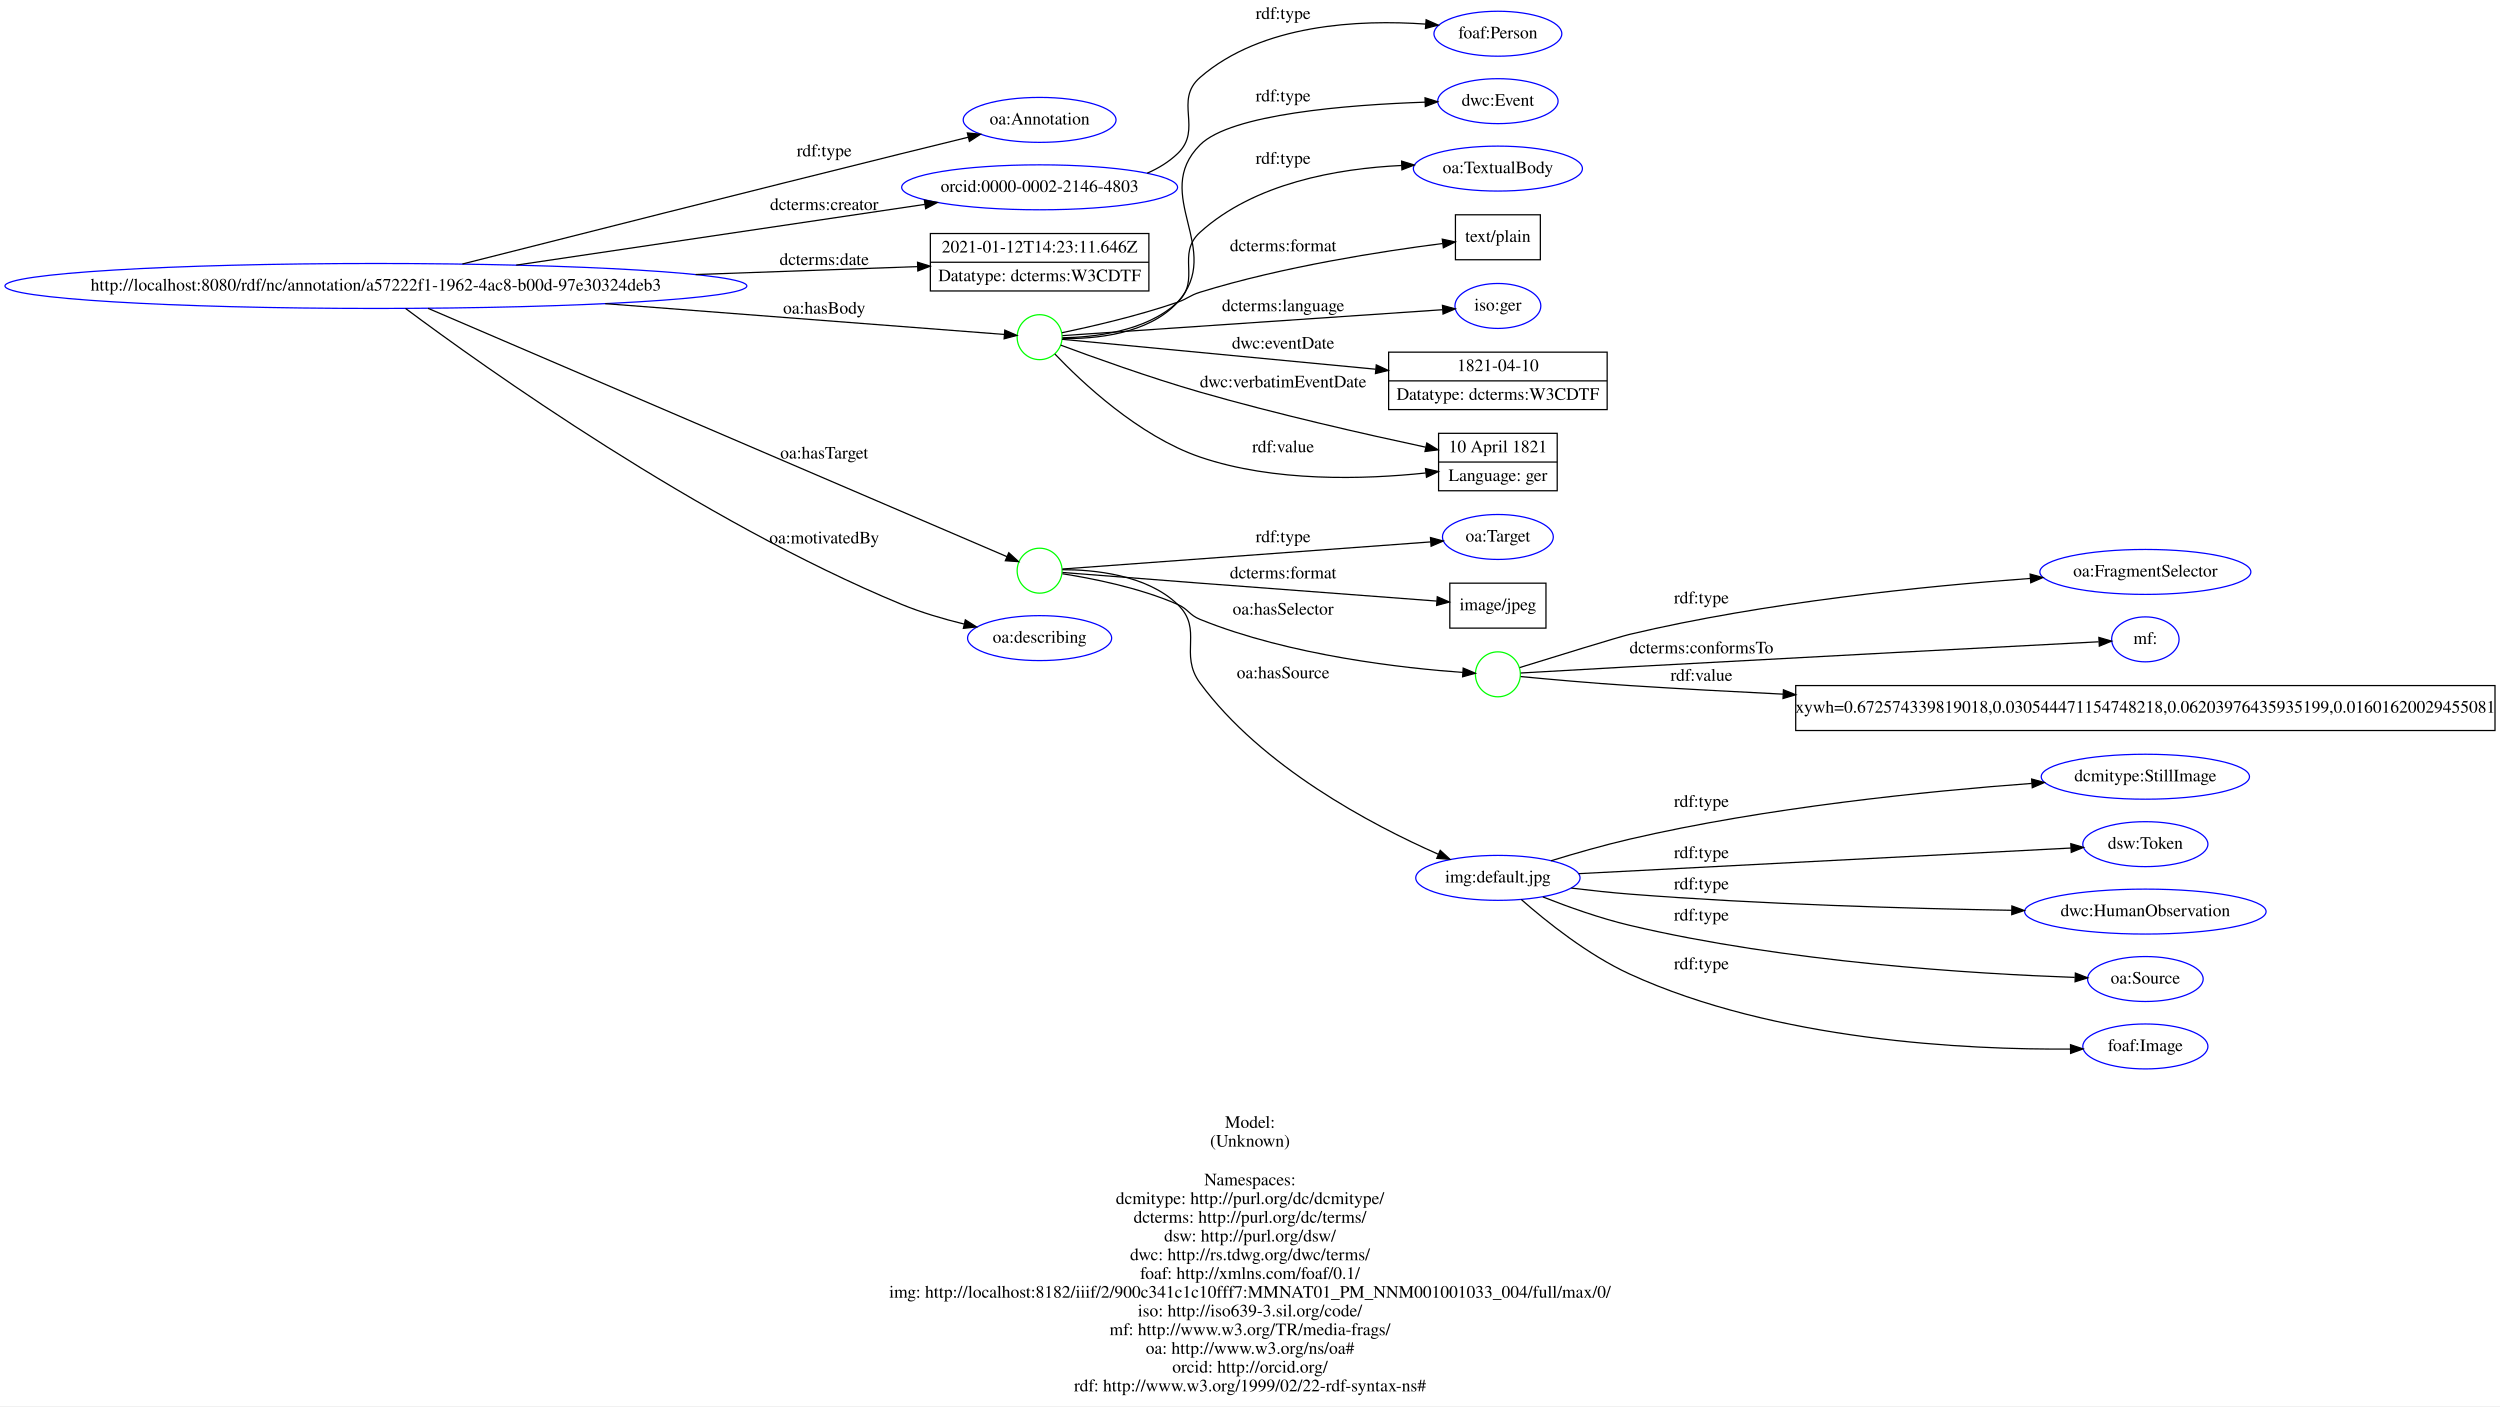
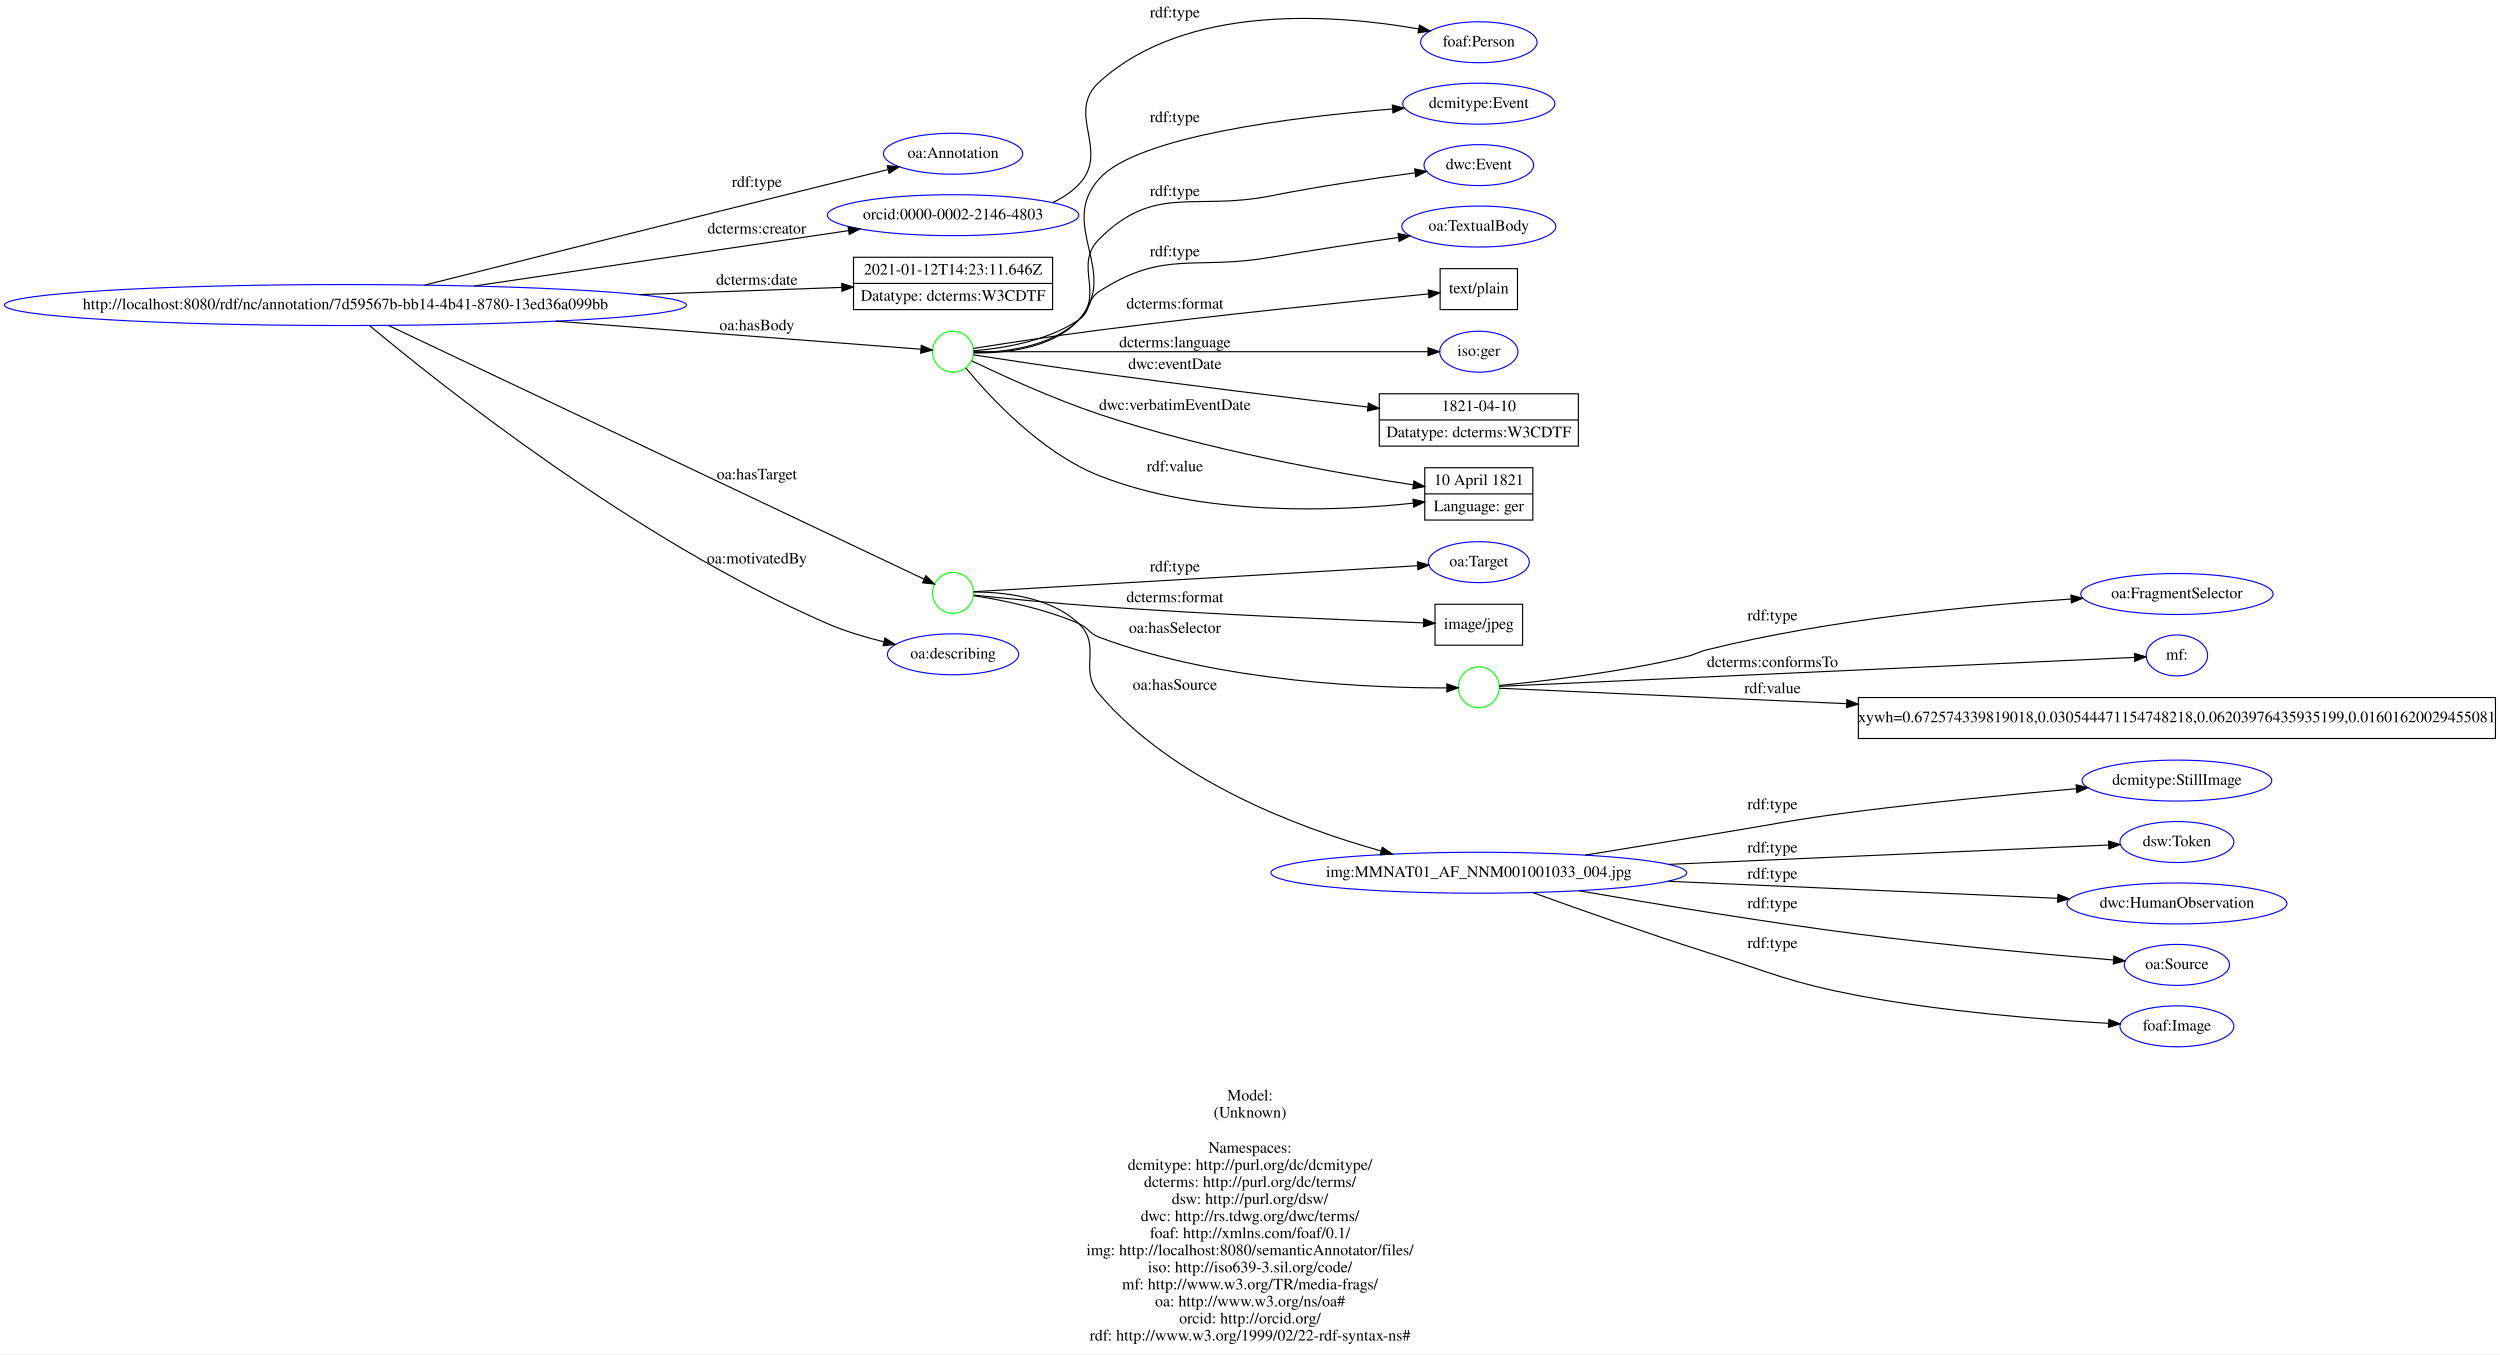
- <svg xmlns="http://www.w3.org/2000/svg" width="2002pt" height="1126pt" viewBox="0.00 0.00 2002.03 1126.00">
-   <g id="graph0" class="graph" transform="scale(1 1) rotate(0) translate(4 1122)">
-     <polygon fill="#ffffff" stroke="transparent" points="-4,4 -4,-1122 1998.028,-1122 1998.028,4 -4,4" />
-     <text text-anchor="middle" x="997.014" y="-218.8" font-family="Times,serif" font-size="14.00" fill="#000000">Model:</text>
-     <text text-anchor="middle" x="997.014" y="-203.8" font-family="Times,serif" font-size="14.00" fill="#000000">(Unknown)</text>
-     <text text-anchor="middle" x="997.014" y="-172.8" font-family="Times,serif" font-size="14.00" fill="#000000">Namespaces:</text>
-     <text text-anchor="middle" x="997.014" y="-157.8" font-family="Times,serif" font-size="14.00" fill="#000000">dcmitype: http://purl.org/dc/dcmitype/</text>
-     <text text-anchor="middle" x="997.014" y="-142.8" font-family="Times,serif" font-size="14.00" fill="#000000">dcterms: http://purl.org/dc/terms/</text>
-     <text text-anchor="middle" x="997.014" y="-127.8" font-family="Times,serif" font-size="14.00" fill="#000000">dsw: http://purl.org/dsw/</text>
-     <text text-anchor="middle" x="997.014" y="-112.8" font-family="Times,serif" font-size="14.00" fill="#000000">dwc: http://rs.tdwg.org/dwc/terms/</text>
-     <text text-anchor="middle" x="997.014" y="-97.8" font-family="Times,serif" font-size="14.00" fill="#000000">foaf: http://xmlns.com/foaf/0.1/</text>
-     <text text-anchor="middle" x="997.014" y="-82.8" font-family="Times,serif" font-size="14.00" fill="#000000">img: http://localhost:8182/iiif/2/900c341c1c10fff7:MMNAT01_PM_NNM001001033_004/full/max/0/</text>
-     <text text-anchor="middle" x="997.014" y="-67.8" font-family="Times,serif" font-size="14.00" fill="#000000">iso: http://iso639-3.sil.org/code/</text>
-     <text text-anchor="middle" x="997.014" y="-52.8" font-family="Times,serif" font-size="14.00" fill="#000000">mf: http://www.w3.org/TR/media-frags/</text>
-     <text text-anchor="middle" x="997.014" y="-37.8" font-family="Times,serif" font-size="14.00" fill="#000000">oa: http://www.w3.org/ns/oa#</text>
-     <text text-anchor="middle" x="997.014" y="-22.8" font-family="Times,serif" font-size="14.00" fill="#000000">orcid: http://orcid.org/</text>
-     <text text-anchor="middle" x="997.014" y="-7.8" font-family="Times,serif" font-size="14.00" fill="#000000">rdf: http://www.w3.org/1999/02/22-rdf-syntax-ns#</text>
+ <svg xmlns="http://www.w3.org/2000/svg" width="2197pt" height="1190pt" viewBox="0.00 0.00 2197.49 1190.00">
+   <g id="graph0" class="graph" transform="scale(1 1) rotate(0) translate(4 1186)">
+     <polygon fill="#ffffff" stroke="transparent" points="-4,4 -4,-1186 2193.495,-1186 2193.495,4 -4,4" />
+     <text text-anchor="middle" x="1094.747" y="-218.8" font-family="Times,serif" font-size="14.00" fill="#000000">Model:</text>
+     <text text-anchor="middle" x="1094.747" y="-203.8" font-family="Times,serif" font-size="14.00" fill="#000000">(Unknown)</text>
+     <text text-anchor="middle" x="1094.747" y="-172.8" font-family="Times,serif" font-size="14.00" fill="#000000">Namespaces:</text>
+     <text text-anchor="middle" x="1094.747" y="-157.8" font-family="Times,serif" font-size="14.00" fill="#000000">dcmitype: http://purl.org/dc/dcmitype/</text>
+     <text text-anchor="middle" x="1094.747" y="-142.8" font-family="Times,serif" font-size="14.00" fill="#000000">dcterms: http://purl.org/dc/terms/</text>
+     <text text-anchor="middle" x="1094.747" y="-127.8" font-family="Times,serif" font-size="14.00" fill="#000000">dsw: http://purl.org/dsw/</text>
+     <text text-anchor="middle" x="1094.747" y="-112.8" font-family="Times,serif" font-size="14.00" fill="#000000">dwc: http://rs.tdwg.org/dwc/terms/</text>
+     <text text-anchor="middle" x="1094.747" y="-97.8" font-family="Times,serif" font-size="14.00" fill="#000000">foaf: http://xmlns.com/foaf/0.1/</text>
+     <text text-anchor="middle" x="1094.747" y="-82.8" font-family="Times,serif" font-size="14.00" fill="#000000">img: http://localhost:8080/semanticAnnotator/files/</text>
+     <text text-anchor="middle" x="1094.747" y="-67.8" font-family="Times,serif" font-size="14.00" fill="#000000">iso: http://iso639-3.sil.org/code/</text>
+     <text text-anchor="middle" x="1094.747" y="-52.8" font-family="Times,serif" font-size="14.00" fill="#000000">mf: http://www.w3.org/TR/media-frags/</text>
+     <text text-anchor="middle" x="1094.747" y="-37.8" font-family="Times,serif" font-size="14.00" fill="#000000">oa: http://www.w3.org/ns/oa#</text>
+     <text text-anchor="middle" x="1094.747" y="-22.8" font-family="Times,serif" font-size="14.00" fill="#000000">orcid: http://orcid.org/</text>
+     <text text-anchor="middle" x="1094.747" y="-7.8" font-family="Times,serif" font-size="14.00" fill="#000000">rdf: http://www.w3.org/1999/02/22-rdf-syntax-ns#</text>
    <g id="node1" class="node">
-       <ellipse fill="none" stroke="#0000ff" cx="297.024" cy="-893" rx="297.047" ry="18" />
-       <text text-anchor="middle" x="297.024" y="-889.3" font-family="Times,serif" font-size="14.00" fill="#000000">http://localhost:8080/rdf/nc/annotation/a57222f1-1962-4ac8-b00d-97e30324deb3</text>
+       <ellipse fill="none" stroke="#0000ff" cx="299.623" cy="-918" rx="299.747" ry="18" />
+       <text text-anchor="middle" x="299.623" y="-914.3" font-family="Times,serif" font-size="14.00" fill="#000000">http://localhost:8080/rdf/nc/annotation/7d59567b-bb14-4b41-8780-13ed36a099bb</text>
    </g>
    <g id="node2" class="node">
-       <ellipse fill="none" stroke="#0000ff" cx="828.538" cy="-1026" rx="61.189" ry="18" />
-       <text text-anchor="middle" x="828.538" y="-1022.3" font-family="Times,serif" font-size="14.00" fill="#000000">oa:Annotation</text>
+       <ellipse fill="none" stroke="#0000ff" cx="833.737" cy="-1051" rx="61.189" ry="18" />
+       <text text-anchor="middle" x="833.737" y="-1047.3" font-family="Times,serif" font-size="14.00" fill="#000000">oa:Annotation</text>
    </g>
    <g id="edge1" class="edge">
-       <path fill="none" stroke="#000000" d="M366.273,-910.592C449.676,-931.743 594.044,-968.239 718.047,-999 735.351,-1003.292 754.191,-1007.915 771.332,-1012.101" />
-       <polygon fill="#000000" stroke="#000000" points="770.66,-1015.54 781.204,-1014.51 772.319,-1008.74 770.66,-1015.54" />
-       <text text-anchor="middle" x="656.047" y="-996.8" font-family="Times,serif" font-size="14.00" fill="#000000">rdf:type</text>
+       <path fill="none" stroke="#000000" d="M369.308,-935.562C453.234,-956.684 598.501,-993.151 723.247,-1024 740.553,-1028.28 759.395,-1032.899 776.536,-1037.086" />
+       <polygon fill="#000000" stroke="#000000" points="775.863,-1040.524 786.408,-1039.495 777.523,-1033.724 775.863,-1040.524" />
+       <text text-anchor="middle" x="661.247" y="-1021.8" font-family="Times,serif" font-size="14.00" fill="#000000">rdf:type</text>
    </g>
    <g id="node3" class="node">
-       <ellipse fill="none" stroke="#0000ff" cx="828.538" cy="-972" rx="110.48" ry="18" />
-       <text text-anchor="middle" x="828.538" y="-968.3" font-family="Times,serif" font-size="14.00" fill="#000000">orcid:0000-0002-2146-4803</text>
+       <ellipse fill="none" stroke="#0000ff" cx="833.737" cy="-997" rx="110.48" ry="18" />
+       <text text-anchor="middle" x="833.737" y="-993.3" font-family="Times,serif" font-size="14.00" fill="#000000">orcid:0000-0002-2146-4803</text>
    </g>
    <g id="edge2" class="edge">
-       <path fill="none" stroke="#000000" d="M409.419,-909.706C506.762,-924.174 645.837,-944.845 736.646,-958.342" />
-       <polygon fill="#000000" stroke="#000000" points="736.245,-961.821 746.651,-959.829 737.274,-954.897 736.245,-961.821" />
-       <text text-anchor="middle" x="656.047" y="-953.8" font-family="Times,serif" font-size="14.00" fill="#000000">dcterms:creator</text>
+       <path fill="none" stroke="#000000" d="M412.569,-934.706C510.535,-949.196 650.565,-969.907 741.809,-983.403" />
+       <polygon fill="#000000" stroke="#000000" points="741.456,-986.889 751.86,-984.89 742.48,-979.964 741.456,-986.889" />
+       <text text-anchor="middle" x="661.247" y="-980.8" font-family="Times,serif" font-size="14.00" fill="#000000">dcterms:creator</text>
    </g>
    <g id="node4" class="node">
-       <polygon fill="none" stroke="#000000" points="741.038,-889 741.038,-935 916.038,-935 916.038,-889 741.038,-889" />
-       <text text-anchor="middle" x="828.538" y="-919.8" font-family="Times,serif" font-size="14.00" fill="#000000">2021-01-12T14:23:11.646Z</text>
-       <polyline fill="none" stroke="#000000" points="741.038,-912 916.038,-912 " />
-       <text text-anchor="middle" x="828.538" y="-896.8" font-family="Times,serif" font-size="14.00" fill="#000000">Datatype: dcterms:W3CDTF</text>
+       <polygon fill="none" stroke="#000000" points="746.237,-914 746.237,-960 921.237,-960 921.237,-914 746.237,-914" />
+       <text text-anchor="middle" x="833.737" y="-944.8" font-family="Times,serif" font-size="14.00" fill="#000000">2021-01-12T14:23:11.646Z</text>
+       <polyline fill="none" stroke="#000000" points="746.237,-937 921.237,-937 " />
+       <text text-anchor="middle" x="833.737" y="-921.8" font-family="Times,serif" font-size="14.00" fill="#000000">Datatype: dcterms:W3CDTF</text>
    </g>
    <g id="edge3" class="edge">
-       <path fill="none" stroke="#000000" d="M553.05,-902.152C616.314,-904.414 680.314,-906.702 730.684,-908.502" />
-       <polygon fill="#000000" stroke="#000000" points="730.777,-912.008 740.896,-908.867 731.027,-905.012 730.777,-912.008" />
-       <text text-anchor="middle" x="656.047" y="-909.8" font-family="Times,serif" font-size="14.00" fill="#000000">dcterms:date</text>
+       <path fill="none" stroke="#000000" d="M557.684,-927.18C621.142,-929.437 685.278,-931.719 735.738,-933.514" />
+       <polygon fill="#000000" stroke="#000000" points="735.85,-937.02 745.968,-933.878 736.098,-930.024 735.85,-937.02" />
+       <text text-anchor="middle" x="661.247" y="-935.8" font-family="Times,serif" font-size="14.00" fill="#000000">dcterms:date</text>
    </g>
    <g id="node5" class="node">
-       <ellipse fill="none" stroke="#00ff00" cx="828.538" cy="-852" rx="18" ry="18" />
+       <ellipse fill="none" stroke="#00ff00" cx="833.737" cy="-877" rx="18" ry="18" />
    </g>
    <g id="edge4" class="edge">
-       <path fill="none" stroke="#000000" d="M480.685,-878.833C598.762,-869.725 740.814,-858.767 800.241,-854.183" />
-       <polygon fill="#000000" stroke="#000000" points="800.65,-857.662 810.351,-853.403 800.111,-850.682 800.65,-857.662" />
-       <text text-anchor="middle" x="656.047" y="-870.8" font-family="Times,serif" font-size="14.00" fill="#000000">oa:hasBody</text>
+       <path fill="none" stroke="#000000" d="M484.557,-903.804C603.166,-894.699 745.717,-883.757 805.345,-879.179" />
+       <polygon fill="#000000" stroke="#000000" points="805.787,-882.656 815.49,-878.401 805.251,-875.676 805.787,-882.656" />
+       <text text-anchor="middle" x="661.247" y="-895.8" font-family="Times,serif" font-size="14.00" fill="#000000">oa:hasBody</text>
+     </g>
+     <g id="node13" class="node">
+       <ellipse fill="none" stroke="#00ff00" cx="833.737" cy="-665" rx="18" ry="18" />
+     </g>
+     <g id="edge13" class="edge">
+       <path fill="none" stroke="#000000" d="M337.607,-900.008C440.415,-851.309 722.166,-717.849 808.352,-677.024" />
+       <polygon fill="#000000" stroke="#000000" points="809.885,-680.171 817.424,-672.727 806.888,-673.845 809.885,-680.171" />
+       <text text-anchor="middle" x="661.247" y="-764.8" font-family="Times,serif" font-size="14.00" fill="#000000">oa:hasTarget</text>
+     </g>
+     <g id="node21" class="node">
+       <ellipse fill="none" stroke="#0000ff" cx="833.737" cy="-611" rx="57.69" ry="18" />
+       <text text-anchor="middle" x="833.737" y="-607.3" font-family="Times,serif" font-size="14.00" fill="#000000">oa:describing</text>
+     </g>
+     <g id="edge21" class="edge">
+       <path fill="none" stroke="#000000" d="M320.968,-899.84C380.479,-850.15 554.953,-710.816 723.247,-638 738.78,-631.279 756.298,-626.032 772.73,-622.025" />
+       <polygon fill="#000000" stroke="#000000" points="773.844,-625.36 782.793,-619.689 772.261,-618.541 773.844,-625.36" />
+       <text text-anchor="middle" x="661.247" y="-690.8" font-family="Times,serif" font-size="14.00" fill="#000000">oa:motivatedBy</text>
+     </g>
+     <g id="node22" class="node">
+       <ellipse fill="none" stroke="#0000ff" cx="1295.861" cy="-1149" rx="51.191" ry="18" />
+       <text text-anchor="middle" x="1295.861" y="-1145.3" font-family="Times,serif" font-size="14.00" fill="#000000">foaf:Person</text>
+     </g>
+     <g id="edge22" class="edge">
+       <path fill="none" stroke="#000000" d="M921.31,-1008.082C929.85,-1012.041 937.736,-1017.229 944.227,-1024 972.456,-1053.448 932.075,-1086.526 962.227,-1114 1038.805,-1183.777 1170.049,-1173.483 1243.014,-1160.703" />
+       <polygon fill="#000000" stroke="#000000" points="1243.705,-1164.135 1252.912,-1158.892 1242.445,-1157.249 1243.705,-1164.135" />
+       <text text-anchor="middle" x="1028.727" y="-1170.8" font-family="Times,serif" font-size="14.00" fill="#000000">rdf:type</text>
+     </g>
+     <g id="node6" class="node">
+       <ellipse fill="none" stroke="#0000ff" cx="1295.861" cy="-1095" rx="66.888" ry="18" />
+       <text text-anchor="middle" x="1295.861" y="-1091.3" font-family="Times,serif" font-size="14.00" fill="#000000">dcmitype:Event</text>
+     </g>
+     <g id="edge5" class="edge">
+       <path fill="none" stroke="#000000" d="M852.111,-875.92C876.938,-875.555 920.781,-878.979 944.227,-905 981.504,-946.372 925.045,-987.543 962.227,-1029 995.788,-1066.419 1132.282,-1083.259 1219.948,-1090.341" />
+       <polygon fill="#000000" stroke="#000000" points="1219.88,-1093.846 1230.122,-1091.137 1220.426,-1086.868 1219.88,-1093.846" />
+       <text text-anchor="middle" x="1028.727" y="-1078.8" font-family="Times,serif" font-size="14.00" fill="#000000">rdf:type</text>
+     </g>
+     <g id="node7" class="node">
+       <ellipse fill="none" stroke="#0000ff" cx="1295.861" cy="-1041" rx="48.192" ry="18" />
+       <text text-anchor="middle" x="1295.861" y="-1037.3" font-family="Times,serif" font-size="14.00" fill="#000000">dwc:Event</text>
+     </g>
+     <g id="edge6" class="edge">
+       <path fill="none" stroke="#000000" d="M851.733,-876.278C876.121,-876.33 919.459,-880.234 944.227,-905 967.247,-928.018 939.188,-953.001 962.227,-976 1011.204,-1024.891 1045.358,-1000.478 1113.227,-1014 1155.284,-1022.379 1203.265,-1029.374 1239.491,-1034.144" />
+       <polygon fill="#000000" stroke="#000000" points="1239.491,-1037.673 1249.858,-1035.491 1240.392,-1030.732 1239.491,-1037.673" />
+       <text text-anchor="middle" x="1028.727" y="-1013.8" font-family="Times,serif" font-size="14.00" fill="#000000">rdf:type</text>
+     </g>
+     <g id="node8" class="node">
+       <ellipse fill="none" stroke="#0000ff" cx="1295.861" cy="-987" rx="67.688" ry="18" />
+       <text text-anchor="middle" x="1295.861" y="-983.3" font-family="Times,serif" font-size="14.00" fill="#000000">oa:TextualBody</text>
+     </g>
+     <g id="edge7" class="edge">
+       <path fill="none" stroke="#000000" d="M851.721,-877.816C874.947,-879.656 915.76,-885.63 944.227,-905 955.547,-912.702 950.711,-922.595 962.227,-930 1019.779,-967.006 1045.808,-948.327 1113.227,-960 1150.005,-966.368 1191.116,-972.53 1225.006,-977.355" />
+       <polygon fill="#000000" stroke="#000000" points="1224.887,-980.873 1235.279,-978.808 1225.868,-973.942 1224.887,-980.873" />
+       <text text-anchor="middle" x="1028.727" y="-960.8" font-family="Times,serif" font-size="14.00" fill="#000000">rdf:type</text>
+     </g>
+     <g id="node9" class="node">
+       <polygon fill="none" stroke="#000000" points="1261.861,-914 1261.861,-950 1329.861,-950 1329.861,-914 1261.861,-914" />
+       <text text-anchor="middle" x="1295.861" y="-928.3" font-family="Times,serif" font-size="14.00" fill="#000000">text/plain</text>
+     </g>
+     <g id="edge8" class="edge">
+       <path fill="none" stroke="#000000" d="M851.583,-879.865C876.368,-883.793 922.636,-890.939 962.227,-896 1065.688,-909.226 1187.615,-921.56 1251.578,-927.781" />
+       <polygon fill="#000000" stroke="#000000" points="1251.417,-931.282 1261.708,-928.762 1252.092,-924.314 1251.417,-931.282" />
+       <text text-anchor="middle" x="1028.727" y="-914.8" font-family="Times,serif" font-size="14.00" fill="#000000">dcterms:format</text>
+     </g>
+     <g id="node10" class="node">
+       <ellipse fill="none" stroke="#0000ff" cx="1295.861" cy="-877" rx="34.394" ry="18" />
+       <text text-anchor="middle" x="1295.861" y="-873.3" font-family="Times,serif" font-size="14.00" fill="#000000">iso:ger</text>
+     </g>
+     <g id="edge9" class="edge">
+       <path fill="none" stroke="#000000" d="M851.853,-877C918.591,-877 1151.973,-877 1250.946,-877" />
+       <polygon fill="#000000" stroke="#000000" points="1251.215,-880.5 1261.215,-877 1251.215,-873.5 1251.215,-880.5" />
+       <text text-anchor="middle" x="1028.727" y="-880.8" font-family="Times,serif" font-size="14.00" fill="#000000">dcterms:language</text>
+     </g>
+     <g id="node11" class="node">
+       <polygon fill="none" stroke="#000000" points="1208.361,-794 1208.361,-840 1383.361,-840 1383.361,-794 1208.361,-794" />
+       <text text-anchor="middle" x="1295.861" y="-824.8" font-family="Times,serif" font-size="14.00" fill="#000000">1821-04-10</text>
+       <polyline fill="none" stroke="#000000" points="1208.361,-817 1383.361,-817 " />
+       <text text-anchor="middle" x="1295.861" y="-801.8" font-family="Times,serif" font-size="14.00" fill="#000000">Datatype: dcterms:W3CDTF</text>
+     </g>
+     <g id="edge10" class="edge">
+       <path fill="none" stroke="#000000" d="M851.594,-874.218C876.392,-870.387 922.675,-863.354 962.227,-858 1041.575,-847.26 1131.706,-836.255 1198.269,-828.354" />
+       <polygon fill="#000000" stroke="#000000" points="1198.81,-831.814 1208.329,-827.162 1197.986,-824.863 1198.81,-831.814" />
+       <text text-anchor="middle" x="1028.727" y="-861.8" font-family="Times,serif" font-size="14.00" fill="#000000">dwc:eventDate</text>
    </g>
    <g id="node12" class="node">
-       <ellipse fill="none" stroke="#00ff00" cx="828.538" cy="-665" rx="18" ry="18" />
+       <polygon fill="none" stroke="#000000" points="1248.361,-729 1248.361,-775 1343.361,-775 1343.361,-729 1248.361,-729" />
+       <text text-anchor="middle" x="1295.861" y="-759.8" font-family="Times,serif" font-size="14.00" fill="#000000">10 April 1821</text>
+       <polyline fill="none" stroke="#000000" points="1248.361,-752 1343.361,-752 " />
+       <text text-anchor="middle" x="1295.861" y="-736.8" font-family="Times,serif" font-size="14.00" fill="#000000">Language: ger</text>
+     </g>
+     <g id="edge11" class="edge">
+       <path fill="none" stroke="#000000" d="M850.033,-868.995C874.106,-857.407 920.8,-835.838 962.227,-822 1056.601,-790.477 1170.91,-770.168 1238.269,-759.939" />
+       <polygon fill="#000000" stroke="#000000" points="1238.891,-763.385 1248.262,-758.443 1237.854,-756.462 1238.891,-763.385" />
+       <text text-anchor="middle" x="1028.727" y="-825.8" font-family="Times,serif" font-size="14.00" fill="#000000">dwc:verbatimEventDate</text>
    </g>
    <g id="edge12" class="edge">
-       <path fill="none" stroke="#000000" d="M338.731,-875.109C443.721,-830.072 716.661,-712.991 802.38,-676.22" />
-       <polygon fill="#000000" stroke="#000000" points="803.849,-679.399 811.66,-672.24 801.09,-672.966 803.849,-679.399" />
-       <text text-anchor="middle" x="656.047" y="-754.8" font-family="Times,serif" font-size="14.00" fill="#000000">oa:hasTarget</text>
+       <path fill="none" stroke="#000000" d="M844.965,-862.678C865.272,-838.03 910.796,-788.287 962.227,-768 1053.431,-732.024 1169.688,-736.589 1238.126,-743.837" />
+       <polygon fill="#000000" stroke="#000000" points="1237.952,-747.339 1248.278,-744.97 1238.728,-740.382 1237.952,-747.339" />
+       <text text-anchor="middle" x="1028.727" y="-771.8" font-family="Times,serif" font-size="14.00" fill="#000000">rdf:value</text>
+     </g>
+     <g id="node14" class="node">
+       <ellipse fill="none" stroke="#0000ff" cx="1295.861" cy="-692" rx="44.393" ry="18" />
+       <text text-anchor="middle" x="1295.861" y="-688.3" font-family="Times,serif" font-size="14.00" fill="#000000">oa:Target</text>
+     </g>
+     <g id="edge14" class="edge">
+       <path fill="none" stroke="#000000" d="M851.853,-666.058C916.629,-669.843 1138.393,-682.8 1241.874,-688.846" />
+       <polygon fill="#000000" stroke="#000000" points="1241.919,-692.354 1252.107,-689.444 1242.328,-685.366 1241.919,-692.354" />
+       <text text-anchor="middle" x="1028.727" y="-683.8" font-family="Times,serif" font-size="14.00" fill="#000000">rdf:type</text>
+     </g>
+     <g id="node15" class="node">
+       <polygon fill="none" stroke="#000000" points="1257.361,-619 1257.361,-655 1334.361,-655 1334.361,-619 1257.361,-619" />
+       <text text-anchor="middle" x="1295.861" y="-633.3" font-family="Times,serif" font-size="14.00" fill="#000000">image/jpeg</text>
+     </g>
+     <g id="edge15" class="edge">
+       <path fill="none" stroke="#000000" d="M852.015,-663.031C876.912,-660.408 922.894,-655.779 962.227,-653 1063.323,-645.859 1181.882,-641.011 1246.941,-638.653" />
+       <polygon fill="#000000" stroke="#000000" points="1247.429,-642.138 1257.297,-638.283 1247.178,-635.143 1247.429,-642.138" />
+       <text text-anchor="middle" x="1028.727" y="-656.8" font-family="Times,serif" font-size="14.00" fill="#000000">dcterms:format</text>
+     </g>
+     <g id="node16" class="node">
+       <ellipse fill="none" stroke="#00ff00" cx="1295.861" cy="-582" rx="18" ry="18" />
+     </g>
+     <g id="edge16" class="edge">
+       <path fill="none" stroke="#000000" d="M851.966,-662.538C874.398,-659.064 913.311,-651.578 944.227,-638 953.03,-634.134 953.227,-629.383 962.227,-626 1069.604,-585.636 1208.531,-581.306 1267.447,-581.479" />
+       <polygon fill="#000000" stroke="#000000" points="1267.784,-584.981 1277.811,-581.56 1267.839,-577.982 1267.784,-584.981" />
+       <text text-anchor="middle" x="1028.727" y="-629.8" font-family="Times,serif" font-size="14.00" fill="#000000">oa:hasSelector</text>
    </g>
    <g id="node20" class="node">
-       <ellipse fill="none" stroke="#0000ff" cx="828.538" cy="-611" rx="57.69" ry="18" />
-       <text text-anchor="middle" x="828.538" y="-607.3" font-family="Times,serif" font-size="14.00" fill="#000000">oa:describing</text>
+       <ellipse fill="none" stroke="#0000ff" cx="1295.861" cy="-419" rx="182.768" ry="18" />
+       <text text-anchor="middle" x="1295.861" y="-415.3" font-family="Times,serif" font-size="14.00" fill="#000000">img:MMNAT01_AF_NNM001001033_004.jpg</text>
    </g>
    <g id="edge20" class="edge">
-       <path fill="none" stroke="#000000" d="M320.765,-874.98C382.721,-828.795 555.764,-705.11 718.047,-638 733.763,-631.501 751.41,-626.319 767.91,-622.303" />
-       <polygon fill="#000000" stroke="#000000" points="769.062,-625.629 778.008,-619.952 767.475,-618.811 769.062,-625.629" />
-       <text text-anchor="middle" x="656.047" y="-686.8" font-family="Times,serif" font-size="14.00" fill="#000000">oa:motivatedBy</text>
-     </g>
-     <g id="node21" class="node">
-       <ellipse fill="none" stroke="#0000ff" cx="1195.528" cy="-1095" rx="51.191" ry="18" />
-       <text text-anchor="middle" x="1195.528" y="-1091.3" font-family="Times,serif" font-size="14.00" fill="#000000">foaf:Person</text>
-     </g>
-     <g id="edge21" class="edge">
-       <path fill="none" stroke="#000000" d="M914.7,-983.312C923.657,-987.211 932.026,-992.322 939.028,-999 959.482,-1018.51 935.68,-1041.472 957.028,-1060 1006.466,-1102.907 1084.53,-1106.447 1137.781,-1102.709" />
-       <polygon fill="#000000" stroke="#000000" points="1138.068,-1106.198 1147.754,-1101.904 1137.505,-1099.22 1138.068,-1106.198" />
-       <text text-anchor="middle" x="1023.528" y="-1106.8" font-family="Times,serif" font-size="14.00" fill="#000000">rdf:type</text>
-     </g>
-     <g id="node6" class="node">
-       <ellipse fill="none" stroke="#0000ff" cx="1195.528" cy="-1041" rx="48.192" ry="18" />
-       <text text-anchor="middle" x="1195.528" y="-1037.3" font-family="Times,serif" font-size="14.00" fill="#000000">dwc:Event</text>
-     </g>
-     <g id="edge5" class="edge">
-       <path fill="none" stroke="#000000" d="M846.92,-850.912C871.756,-850.538 915.611,-853.952 939.028,-880 976.846,-922.068 917.104,-965.924 957.028,-1006 981.579,-1030.645 1074.822,-1038.041 1137.187,-1040.198" />
-       <polygon fill="#000000" stroke="#000000" points="1137.195,-1043.7 1147.298,-1040.512 1137.412,-1036.703 1137.195,-1043.7" />
-       <text text-anchor="middle" x="1023.528" y="-1040.8" font-family="Times,serif" font-size="14.00" fill="#000000">rdf:type</text>
-     </g>
-     <g id="node7" class="node">
-       <ellipse fill="none" stroke="#0000ff" cx="1195.528" cy="-987" rx="67.688" ry="18" />
-       <text text-anchor="middle" x="1195.528" y="-983.3" font-family="Times,serif" font-size="14.00" fill="#000000">oa:TextualBody</text>
-     </g>
-     <g id="edge6" class="edge">
-       <path fill="none" stroke="#000000" d="M846.726,-851.509C870.936,-851.865 913.639,-856.158 939.028,-880 958.085,-897.896 937.638,-918.464 957.028,-936 1000.528,-975.341 1066.778,-987.039 1118.424,-989.492" />
-       <polygon fill="#000000" stroke="#000000" points="1118.426,-992.994 1128.548,-989.865 1118.683,-985.999 1118.426,-992.994" />
-       <text text-anchor="middle" x="1023.528" y="-990.8" font-family="Times,serif" font-size="14.00" fill="#000000">rdf:type</text>
-     </g>
-     <g id="node8" class="node">
-       <polygon fill="none" stroke="#000000" points="1161.528,-914 1161.528,-950 1229.528,-950 1229.528,-914 1161.528,-914" />
-       <text text-anchor="middle" x="1195.528" y="-928.3" font-family="Times,serif" font-size="14.00" fill="#000000">text/plain</text>
-     </g>
-     <g id="edge7" class="edge">
-       <path fill="none" stroke="#000000" d="M846.415,-855.55C868.494,-860.157 907.05,-868.932 939.028,-880 947.301,-882.863 948.665,-885.41 957.028,-888 1023.164,-908.482 1102.738,-920.806 1151.201,-927.001" />
-       <polygon fill="#000000" stroke="#000000" points="1150.993,-930.502 1161.349,-928.266 1151.859,-923.556 1150.993,-930.502" />
-       <text text-anchor="middle" x="1023.528" y="-920.8" font-family="Times,serif" font-size="14.00" fill="#000000">dcterms:format</text>
-     </g>
-     <g id="node9" class="node">
-       <ellipse fill="none" stroke="#0000ff" cx="1195.528" cy="-877" rx="34.394" ry="18" />
-       <text text-anchor="middle" x="1195.528" y="-873.3" font-family="Times,serif" font-size="14.00" fill="#000000">iso:ger</text>
-     </g>
-     <g id="edge8" class="edge">
-       <path fill="none" stroke="#000000" d="M846.737,-853.24C902.172,-857.016 1070.079,-868.454 1150.994,-873.966" />
-       <polygon fill="#000000" stroke="#000000" points="1151.134,-877.484 1161.349,-874.672 1151.61,-870.5 1151.134,-877.484" />
-       <text text-anchor="middle" x="1023.528" y="-872.8" font-family="Times,serif" font-size="14.00" fill="#000000">dcterms:language</text>
-     </g>
-     <g id="node10" class="node">
-       <polygon fill="none" stroke="#000000" points="1108.028,-794 1108.028,-840 1283.028,-840 1283.028,-794 1108.028,-794" />
-       <text text-anchor="middle" x="1195.528" y="-824.8" font-family="Times,serif" font-size="14.00" fill="#000000">1821-04-10</text>
-       <polyline fill="none" stroke="#000000" points="1108.028,-817 1283.028,-817 " />
-       <text text-anchor="middle" x="1195.528" y="-801.8" font-family="Times,serif" font-size="14.00" fill="#000000">Datatype: dcterms:W3CDTF</text>
-     </g>
-     <g id="edge9" class="edge">
-       <path fill="none" stroke="#000000" d="M846.487,-850.288C891.337,-846.011 1010.915,-834.607 1097.628,-826.337" />
-       <polygon fill="#000000" stroke="#000000" points="1098.144,-829.803 1107.766,-825.37 1097.479,-822.835 1098.144,-829.803" />
-       <text text-anchor="middle" x="1023.528" y="-842.8" font-family="Times,serif" font-size="14.00" fill="#000000">dwc:eventDate</text>
-     </g>
-     <g id="node11" class="node">
-       <polygon fill="none" stroke="#000000" points="1148.028,-729 1148.028,-775 1243.028,-775 1243.028,-729 1148.028,-729" />
-       <text text-anchor="middle" x="1195.528" y="-759.8" font-family="Times,serif" font-size="14.00" fill="#000000">10 April 1821</text>
-       <polyline fill="none" stroke="#000000" points="1148.028,-752 1243.028,-752 " />
-       <text text-anchor="middle" x="1195.528" y="-736.8" font-family="Times,serif" font-size="14.00" fill="#000000">Language: ger</text>
-     </g>
-     <g id="edge10" class="edge">
-       <path fill="none" stroke="#000000" d="M845.41,-845.621C869.809,-836.535 916.468,-819.675 957.028,-808 1018.081,-790.426 1089.087,-774.294 1137.645,-763.905" />
-       <polygon fill="#000000" stroke="#000000" points="1138.601,-767.28 1147.654,-761.777 1137.145,-760.434 1138.601,-767.28" />
-       <text text-anchor="middle" x="1023.528" y="-811.8" font-family="Times,serif" font-size="14.00" fill="#000000">dwc:verbatimEventDate</text>
-     </g>
-     <g id="edge11" class="edge">
-       <path fill="none" stroke="#000000" d="M840.77,-838.506C861.905,-816.299 907.752,-772.835 957.028,-756 1016.114,-735.813 1088.332,-738.018 1137.717,-743.24" />
-       <polygon fill="#000000" stroke="#000000" points="1137.565,-746.745 1147.896,-744.394 1138.353,-739.79 1137.565,-746.745" />
-       <text text-anchor="middle" x="1023.528" y="-759.8" font-family="Times,serif" font-size="14.00" fill="#000000">rdf:value</text>
-     </g>
-     <g id="node13" class="node">
-       <ellipse fill="none" stroke="#0000ff" cx="1195.528" cy="-692" rx="44.393" ry="18" />
-       <text text-anchor="middle" x="1195.528" y="-688.3" font-family="Times,serif" font-size="14.00" fill="#000000">oa:Target</text>
-     </g>
-     <g id="edge13" class="edge">
-       <path fill="none" stroke="#000000" d="M846.737,-666.339C900.121,-670.266 1057.804,-681.867 1141.663,-688.037" />
-       <polygon fill="#000000" stroke="#000000" points="1141.528,-691.537 1151.757,-688.78 1142.041,-684.555 1141.528,-691.537" />
-       <text text-anchor="middle" x="1023.528" y="-687.8" font-family="Times,serif" font-size="14.00" fill="#000000">rdf:type</text>
-     </g>
-     <g id="node14" class="node">
-       <polygon fill="none" stroke="#000000" points="1157.028,-619 1157.028,-655 1234.028,-655 1234.028,-619 1157.028,-619" />
-       <text text-anchor="middle" x="1195.528" y="-633.3" font-family="Times,serif" font-size="14.00" fill="#000000">image/jpeg</text>
-     </g>
-     <g id="edge14" class="edge">
-       <path fill="none" stroke="#000000" d="M846.835,-663.562C871.756,-661.608 917.763,-658.01 957.028,-655 1022.601,-649.974 1098.324,-644.277 1146.54,-640.663" />
-       <polygon fill="#000000" stroke="#000000" points="1146.984,-644.14 1156.694,-639.903 1146.46,-637.16 1146.984,-644.14" />
-       <text text-anchor="middle" x="1023.528" y="-658.8" font-family="Times,serif" font-size="14.00" fill="#000000">dcterms:format</text>
-     </g>
-     <g id="node15" class="node">
-       <ellipse fill="none" stroke="#00ff00" cx="1195.528" cy="-582" rx="18" ry="18" />
-     </g>
-     <g id="edge15" class="edge">
-       <path fill="none" stroke="#000000" d="M846.766,-662.538C869.198,-659.064 908.111,-651.578 939.028,-638 947.831,-634.134 948.117,-629.613 957.028,-626 1029.274,-596.706 1121.777,-586.769 1167.441,-583.514" />
-       <polygon fill="#000000" stroke="#000000" points="1167.737,-587.002 1177.486,-582.853 1167.277,-580.017 1167.737,-587.002" />
-       <text text-anchor="middle" x="1023.528" y="-629.8" font-family="Times,serif" font-size="14.00" fill="#000000">oa:hasSelector</text>
+       <path fill="none" stroke="#000000" d="M852.011,-665.782C876.318,-665.788 919.131,-662.042 944.227,-638 964.947,-618.15 943.595,-597.82 962.227,-576 1026.279,-500.99 1134.091,-459.399 1209.782,-438.172" />
+       <polygon fill="#000000" stroke="#000000" points="1211.056,-441.452 1219.776,-435.435 1209.207,-434.701 1211.056,-441.452" />
+       <text text-anchor="middle" x="1028.727" y="-579.8" font-family="Times,serif" font-size="14.00" fill="#000000">oa:hasSource</text>
+     </g>
+     <g id="node17" class="node">
+       <ellipse fill="none" stroke="#0000ff" cx="1909.495" cy="-664" rx="84.485" ry="18" />
+       <text text-anchor="middle" x="1909.495" y="-660.3" font-family="Times,serif" font-size="14.00" fill="#000000">oa:FragmentSelector</text>
+     </g>
+     <g id="edge17" class="edge">
+       <path fill="none" stroke="#000000" d="M1313.947,-583.615C1346.971,-586.796 1419.104,-594.827 1478.495,-609 1486.697,-610.957 1488.31,-612.972 1496.495,-615 1604.42,-641.736 1731.942,-654.037 1816.435,-659.595" />
+       <polygon fill="#000000" stroke="#000000" points="1816.318,-663.095 1826.521,-660.24 1816.765,-656.109 1816.318,-663.095" />
+       <text text-anchor="middle" x="1553.995" y="-640.8" font-family="Times,serif" font-size="14.00" fill="#000000">rdf:type</text>
+     </g>
+     <g id="node18" class="node">
+       <ellipse fill="none" stroke="#0000ff" cx="1909.495" cy="-610" rx="27" ry="18" />
+       <text text-anchor="middle" x="1909.495" y="-606.3" font-family="Times,serif" font-size="14.00" fill="#000000">mf:</text>
+     </g>
+     <g id="edge18" class="edge">
+       <path fill="none" stroke="#000000" d="M1313.894,-582.823C1398.265,-586.673 1754.871,-602.944 1872.027,-608.29" />
+       <polygon fill="#000000" stroke="#000000" points="1872.134,-611.799 1882.283,-608.758 1872.453,-604.806 1872.134,-611.799" />
+       <text text-anchor="middle" x="1553.995" y="-599.8" font-family="Times,serif" font-size="14.00" fill="#000000">dcterms:conformsTo</text>
    </g>
    <g id="node19" class="node">
-       <ellipse fill="none" stroke="#0000ff" cx="1195.528" cy="-419" rx="65.789" ry="18" />
-       <text text-anchor="middle" x="1195.528" y="-415.3" font-family="Times,serif" font-size="14.00" fill="#000000">img:default.jpg</text>
+       <polygon fill="none" stroke="#000000" points="1629.495,-537 1629.495,-573 2189.495,-573 2189.495,-537 1629.495,-537" />
+       <text text-anchor="middle" x="1909.495" y="-551.3" font-family="Times,serif" font-size="14.00" fill="#000000">xywh=0.672574339819018,0.030544471154748218,0.06203976435935199,0.01601620029455081</text>
    </g>
    <g id="edge19" class="edge">
-       <path fill="none" stroke="#000000" d="M846.827,-665.797C871.151,-665.822 913.983,-662.096 939.028,-638 960.013,-617.81 939.756,-598.445 957.028,-575 1006.304,-508.11 1093.55,-461.852 1147.754,-437.939" />
-       <polygon fill="#000000" stroke="#000000" points="1149.358,-441.059 1157.145,-433.874 1146.577,-434.635 1149.358,-441.059" />
-       <text text-anchor="middle" x="1023.528" y="-578.8" font-family="Times,serif" font-size="14.00" fill="#000000">oa:hasSource</text>
-     </g>
-     <g id="node16" class="node">
-       <ellipse fill="none" stroke="#0000ff" cx="1714.028" cy="-664" rx="84.485" ry="18" />
-       <text text-anchor="middle" x="1714.028" y="-660.3" font-family="Times,serif" font-size="14.00" fill="#000000">oa:FragmentSelector</text>
-     </g>
-     <g id="edge16" class="edge">
-       <path fill="none" stroke="#000000" d="M1212.936,-587.409C1240.599,-595.984 1292.368,-611.946 1301.028,-614 1409.583,-639.746 1537.504,-652.626 1621.896,-658.793" />
-       <polygon fill="#000000" stroke="#000000" points="1621.743,-662.291 1631.967,-659.513 1622.242,-655.309 1621.743,-662.291" />
-       <text text-anchor="middle" x="1358.528" y="-638.8" font-family="Times,serif" font-size="14.00" fill="#000000">rdf:type</text>
-     </g>
-     <g id="node17" class="node">
-       <ellipse fill="none" stroke="#0000ff" cx="1714.028" cy="-610" rx="27" ry="18" />
-       <text text-anchor="middle" x="1714.028" y="-606.3" font-family="Times,serif" font-size="14.00" fill="#000000">mf:</text>
-     </g>
-     <g id="edge17" class="edge">
-       <path fill="none" stroke="#000000" d="M1213.823,-583.061C1234.862,-584.275 1270.437,-586.315 1301.028,-588 1439.461,-595.624 1604.02,-604.263 1676.541,-608.048" />
-       <polygon fill="#000000" stroke="#000000" points="1676.797,-611.566 1686.966,-608.592 1677.162,-604.576 1676.797,-611.566" />
-       <text text-anchor="middle" x="1358.528" y="-598.8" font-family="Times,serif" font-size="14.00" fill="#000000">dcterms:conformsTo</text>
-     </g>
-     <g id="node18" class="node">
-       <polygon fill="none" stroke="#000000" points="1434.028,-537 1434.028,-573 1994.028,-573 1994.028,-537 1434.028,-537" />
-       <text text-anchor="middle" x="1714.028" y="-551.3" font-family="Times,serif" font-size="14.00" fill="#000000">xywh=0.672574339819018,0.030544471154748218,0.06203976435935199,0.01601620029455081</text>
-     </g>
-     <g id="edge18" class="edge">
-       <path fill="none" stroke="#000000" d="M1213.807,-580.209C1234.831,-578.202 1270.392,-574.973 1301.028,-573 1340.727,-570.443 1382.597,-568.149 1423.836,-566.124" />
-       <polygon fill="#000000" stroke="#000000" points="1424.205,-569.611 1434.023,-565.629 1423.865,-562.619 1424.205,-569.611" />
-       <text text-anchor="middle" x="1358.528" y="-576.8" font-family="Times,serif" font-size="14.00" fill="#000000">rdf:value</text>
-     </g>
-     <g id="node22" class="node">
-       <ellipse fill="none" stroke="#0000ff" cx="1714.028" cy="-500" rx="83.386" ry="18" />
-       <text text-anchor="middle" x="1714.028" y="-496.3" font-family="Times,serif" font-size="14.00" fill="#000000">dcmitype:StillImage</text>
-     </g>
-     <g id="edge22" class="edge">
-       <path fill="none" stroke="#000000" d="M1238.094,-432.716C1257.202,-438.559 1280.109,-445.135 1301.028,-450 1410.201,-475.391 1538.786,-488.372 1623.126,-494.658" />
-       <polygon fill="#000000" stroke="#000000" points="1622.959,-498.156 1633.188,-495.392 1623.469,-491.174 1622.959,-498.156" />
-       <text text-anchor="middle" x="1358.528" y="-475.8" font-family="Times,serif" font-size="14.00" fill="#000000">rdf:type</text>
+       <path fill="none" stroke="#000000" d="M1313.845,-581.186C1348.957,-579.597 1429.092,-575.981 1496.495,-573 1536.155,-571.246 1577.958,-569.41 1619.126,-567.609" />
+       <polygon fill="#000000" stroke="#000000" points="1619.457,-571.098 1629.294,-567.164 1619.151,-564.104 1619.457,-571.098" />
+       <text text-anchor="middle" x="1553.995" y="-576.8" font-family="Times,serif" font-size="14.00" fill="#000000">rdf:value</text>
    </g>
    <g id="node23" class="node">
-       <ellipse fill="none" stroke="#0000ff" cx="1714.028" cy="-446" rx="50.091" ry="18" />
-       <text text-anchor="middle" x="1714.028" y="-442.3" font-family="Times,serif" font-size="14.00" fill="#000000">dsw:Token</text>
+       <ellipse fill="none" stroke="#0000ff" cx="1909.495" cy="-500" rx="83.386" ry="18" />
+       <text text-anchor="middle" x="1909.495" y="-496.3" font-family="Times,serif" font-size="14.00" fill="#000000">dcmitype:StillImage</text>
    </g>
    <g id="edge23" class="edge">
-       <path fill="none" stroke="#000000" d="M1260.148,-422.365C1361.485,-427.642 1556.32,-437.788 1654.451,-442.898" />
-       <polygon fill="#000000" stroke="#000000" points="1654.33,-446.396 1664.498,-443.421 1654.694,-439.405 1654.33,-446.396" />
-       <text text-anchor="middle" x="1358.528" y="-434.8" font-family="Times,serif" font-size="14.00" fill="#000000">rdf:type</text>
+       <path fill="none" stroke="#000000" d="M1389.241,-434.487C1423.024,-440.056 1461.47,-446.354 1496.495,-452 1555.576,-461.523 1570.129,-465.458 1629.495,-473 1693.461,-481.127 1765.925,-488.052 1821.108,-492.855" />
+       <polygon fill="#000000" stroke="#000000" points="1820.94,-496.353 1831.204,-493.726 1821.542,-489.379 1820.94,-496.353" />
+       <text text-anchor="middle" x="1553.995" y="-474.8" font-family="Times,serif" font-size="14.00" fill="#000000">rdf:type</text>
    </g>
    <g id="node24" class="node">
-       <ellipse fill="none" stroke="#0000ff" cx="1714.028" cy="-392" rx="96.683" ry="18" />
-       <text text-anchor="middle" x="1714.028" y="-388.3" font-family="Times,serif" font-size="14.00" fill="#000000">dwc:HumanObservation</text>
+       <ellipse fill="none" stroke="#0000ff" cx="1909.495" cy="-446" rx="50.091" ry="18" />
+       <text text-anchor="middle" x="1909.495" y="-442.3" font-family="Times,serif" font-size="14.00" fill="#000000">dsw:Token</text>
    </g>
    <g id="edge24" class="edge">
-       <path fill="none" stroke="#000000" d="M1254.304,-410.82C1269.497,-408.963 1285.849,-407.19 1301.028,-406 1404.809,-397.863 1523.626,-394.452 1607.092,-393.024" />
-       <polygon fill="#000000" stroke="#000000" points="1607.152,-396.524 1617.093,-392.86 1607.036,-389.525 1607.152,-396.524" />
-       <text text-anchor="middle" x="1358.528" y="-409.8" font-family="Times,serif" font-size="14.00" fill="#000000">rdf:type</text>
+       <path fill="none" stroke="#000000" d="M1462.729,-426.342C1590.918,-431.983 1760.589,-439.448 1849.416,-443.356" />
+       <polygon fill="#000000" stroke="#000000" points="1849.435,-446.861 1859.579,-443.804 1849.742,-439.867 1849.435,-446.861" />
+       <text text-anchor="middle" x="1553.995" y="-436.8" font-family="Times,serif" font-size="14.00" fill="#000000">rdf:type</text>
    </g>
    <g id="node25" class="node">
-       <ellipse fill="none" stroke="#0000ff" cx="1714.028" cy="-338" rx="46.292" ry="18" />
-       <text text-anchor="middle" x="1714.028" y="-334.3" font-family="Times,serif" font-size="14.00" fill="#000000">oa:Source</text>
+       <ellipse fill="none" stroke="#0000ff" cx="1909.495" cy="-392" rx="96.683" ry="18" />
+       <text text-anchor="middle" x="1909.495" y="-388.3" font-family="Times,serif" font-size="14.00" fill="#000000">dwc:HumanObservation</text>
    </g>
    <g id="edge25" class="edge">
-       <path fill="none" stroke="#000000" d="M1231.531,-403.741C1251.641,-395.804 1277.349,-386.612 1301.028,-381 1426.06,-351.365 1577.201,-342.152 1657.477,-339.289" />
-       <polygon fill="#000000" stroke="#000000" points="1657.976,-342.774 1667.853,-338.941 1657.741,-335.778 1657.976,-342.774" />
-       <text text-anchor="middle" x="1358.528" y="-384.8" font-family="Times,serif" font-size="14.00" fill="#000000">rdf:type</text>
+       <path fill="none" stroke="#000000" d="M1462.271,-411.519C1473.853,-411.003 1485.348,-410.493 1496.495,-410 1601.393,-405.361 1721.282,-400.146 1804.767,-396.528" />
+       <polygon fill="#000000" stroke="#000000" points="1804.925,-400.024 1814.764,-396.094 1804.622,-393.031 1804.925,-400.024" />
+       <text text-anchor="middle" x="1553.995" y="-413.8" font-family="Times,serif" font-size="14.00" fill="#000000">rdf:type</text>
    </g>
    <g id="node26" class="node">
-       <ellipse fill="none" stroke="#0000ff" cx="1714.028" cy="-284" rx="50.091" ry="18" />
-       <text text-anchor="middle" x="1714.028" y="-280.3" font-family="Times,serif" font-size="14.00" fill="#000000">foaf:Image</text>
+       <ellipse fill="none" stroke="#0000ff" cx="1909.495" cy="-338" rx="46.292" ry="18" />
+       <text text-anchor="middle" x="1909.495" y="-334.3" font-family="Times,serif" font-size="14.00" fill="#000000">oa:Source</text>
    </g>
    <g id="edge26" class="edge">
-       <path fill="none" stroke="#000000" d="M1214.247,-401.67C1234.256,-384.074 1267.633,-357.305 1301.028,-342 1417.764,-288.499 1570.974,-281.29 1654.092,-281.91" />
-       <polygon fill="#000000" stroke="#000000" points="1654.08,-285.41 1664.119,-282.026 1654.16,-278.411 1654.08,-285.41" />
-       <text text-anchor="middle" x="1358.528" y="-345.8" font-family="Times,serif" font-size="14.00" fill="#000000">rdf:type</text>
+       <path fill="none" stroke="#000000" d="M1383.793,-403.183C1450.937,-391.491 1545.841,-375.792 1629.495,-365 1707.01,-355 1797.036,-346.951 1853.636,-342.322" />
+       <polygon fill="#000000" stroke="#000000" points="1854.121,-345.794 1863.805,-341.498 1853.555,-338.817 1854.121,-345.794" />
+       <text text-anchor="middle" x="1553.995" y="-387.8" font-family="Times,serif" font-size="14.00" fill="#000000">rdf:type</text>
+     </g>
+     <g id="node27" class="node">
+       <ellipse fill="none" stroke="#0000ff" cx="1909.495" cy="-284" rx="50.091" ry="18" />
+       <text text-anchor="middle" x="1909.495" y="-280.3" font-family="Times,serif" font-size="14.00" fill="#000000">foaf:Image</text>
+     </g>
+     <g id="edge27" class="edge">
+       <path fill="none" stroke="#000000" d="M1343.438,-401.536C1383.929,-386.881 1443.745,-365.723 1496.495,-349 1555.097,-330.422 1569.092,-322.442 1629.495,-311 1704.48,-296.795 1792.256,-289.872 1849.264,-286.633" />
+       <polygon fill="#000000" stroke="#000000" points="1849.747,-290.112 1859.541,-286.07 1849.365,-283.122 1849.747,-290.112" />
+       <text text-anchor="middle" x="1553.995" y="-352.8" font-family="Times,serif" font-size="14.00" fill="#000000">rdf:type</text>
    </g>
  </g>
</svg>
